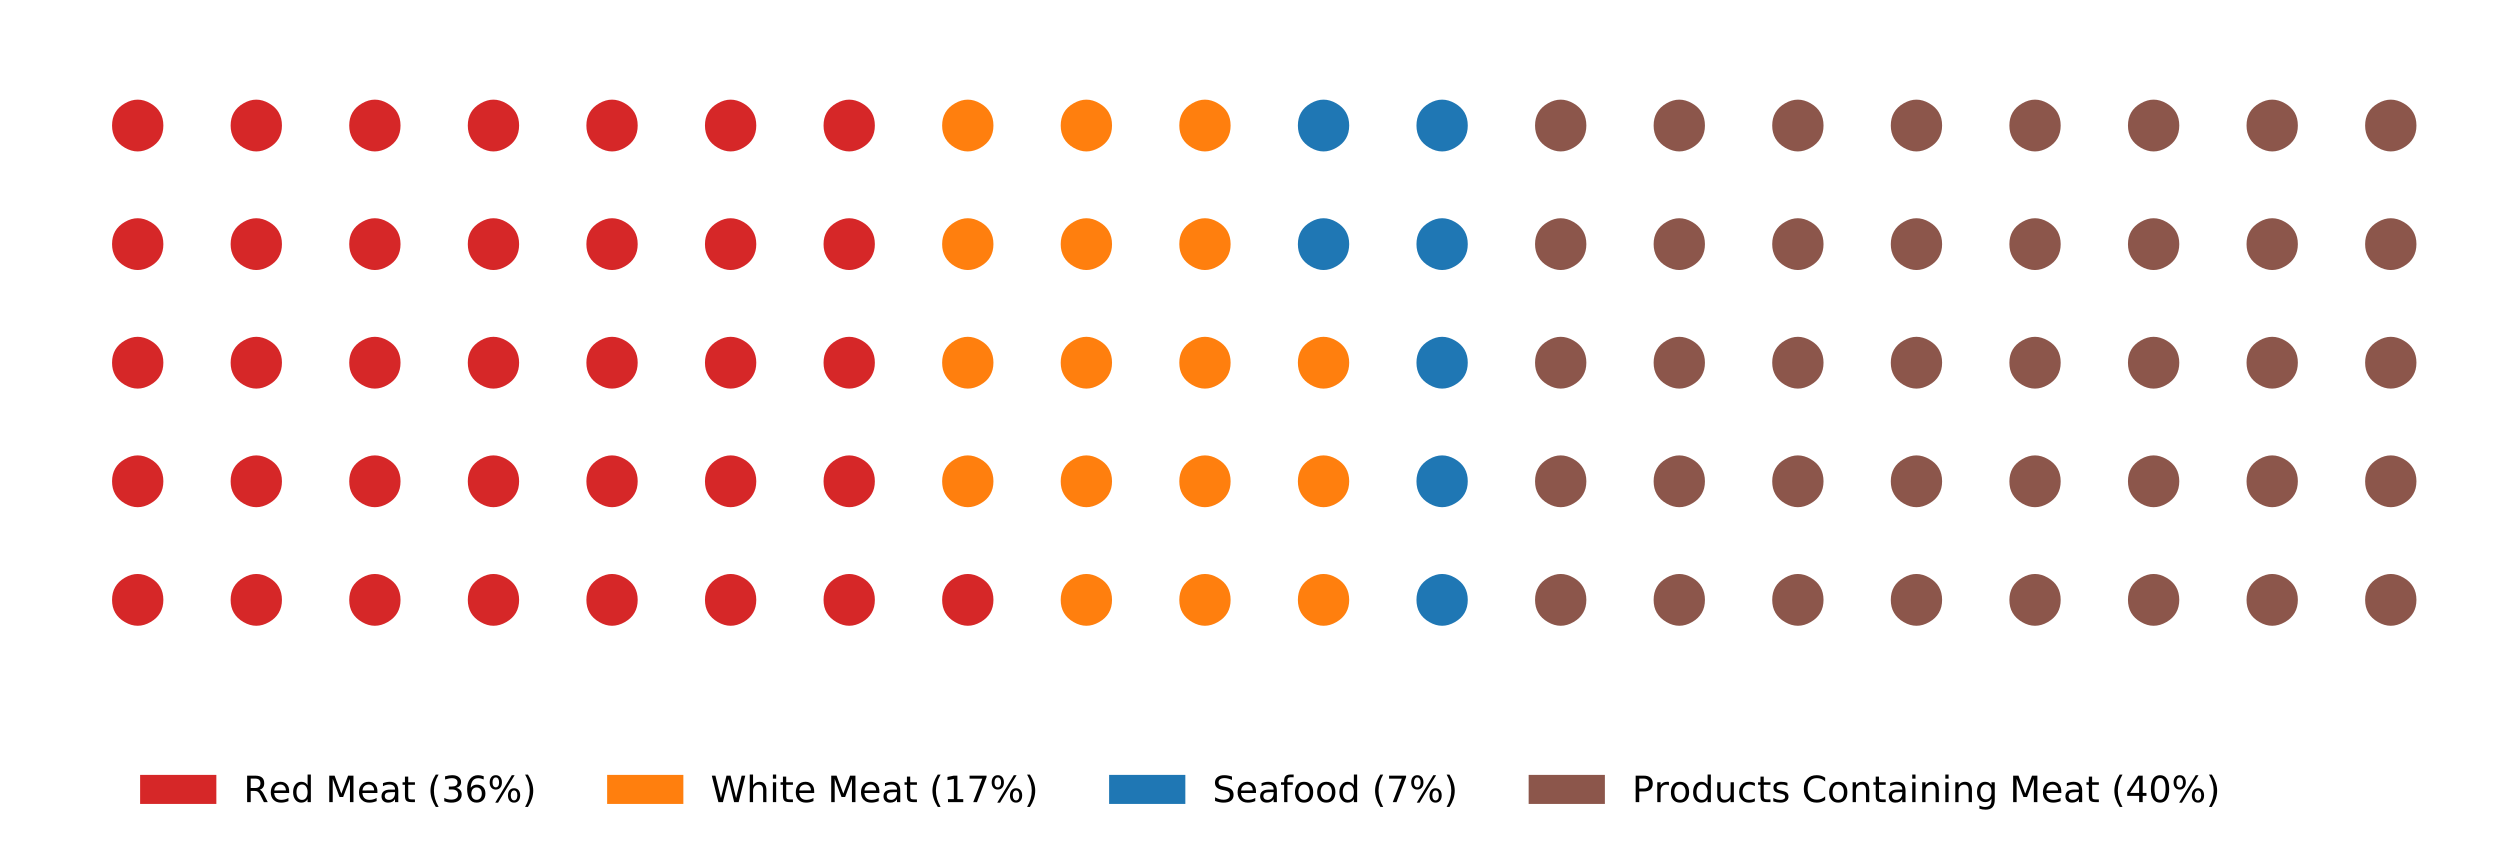
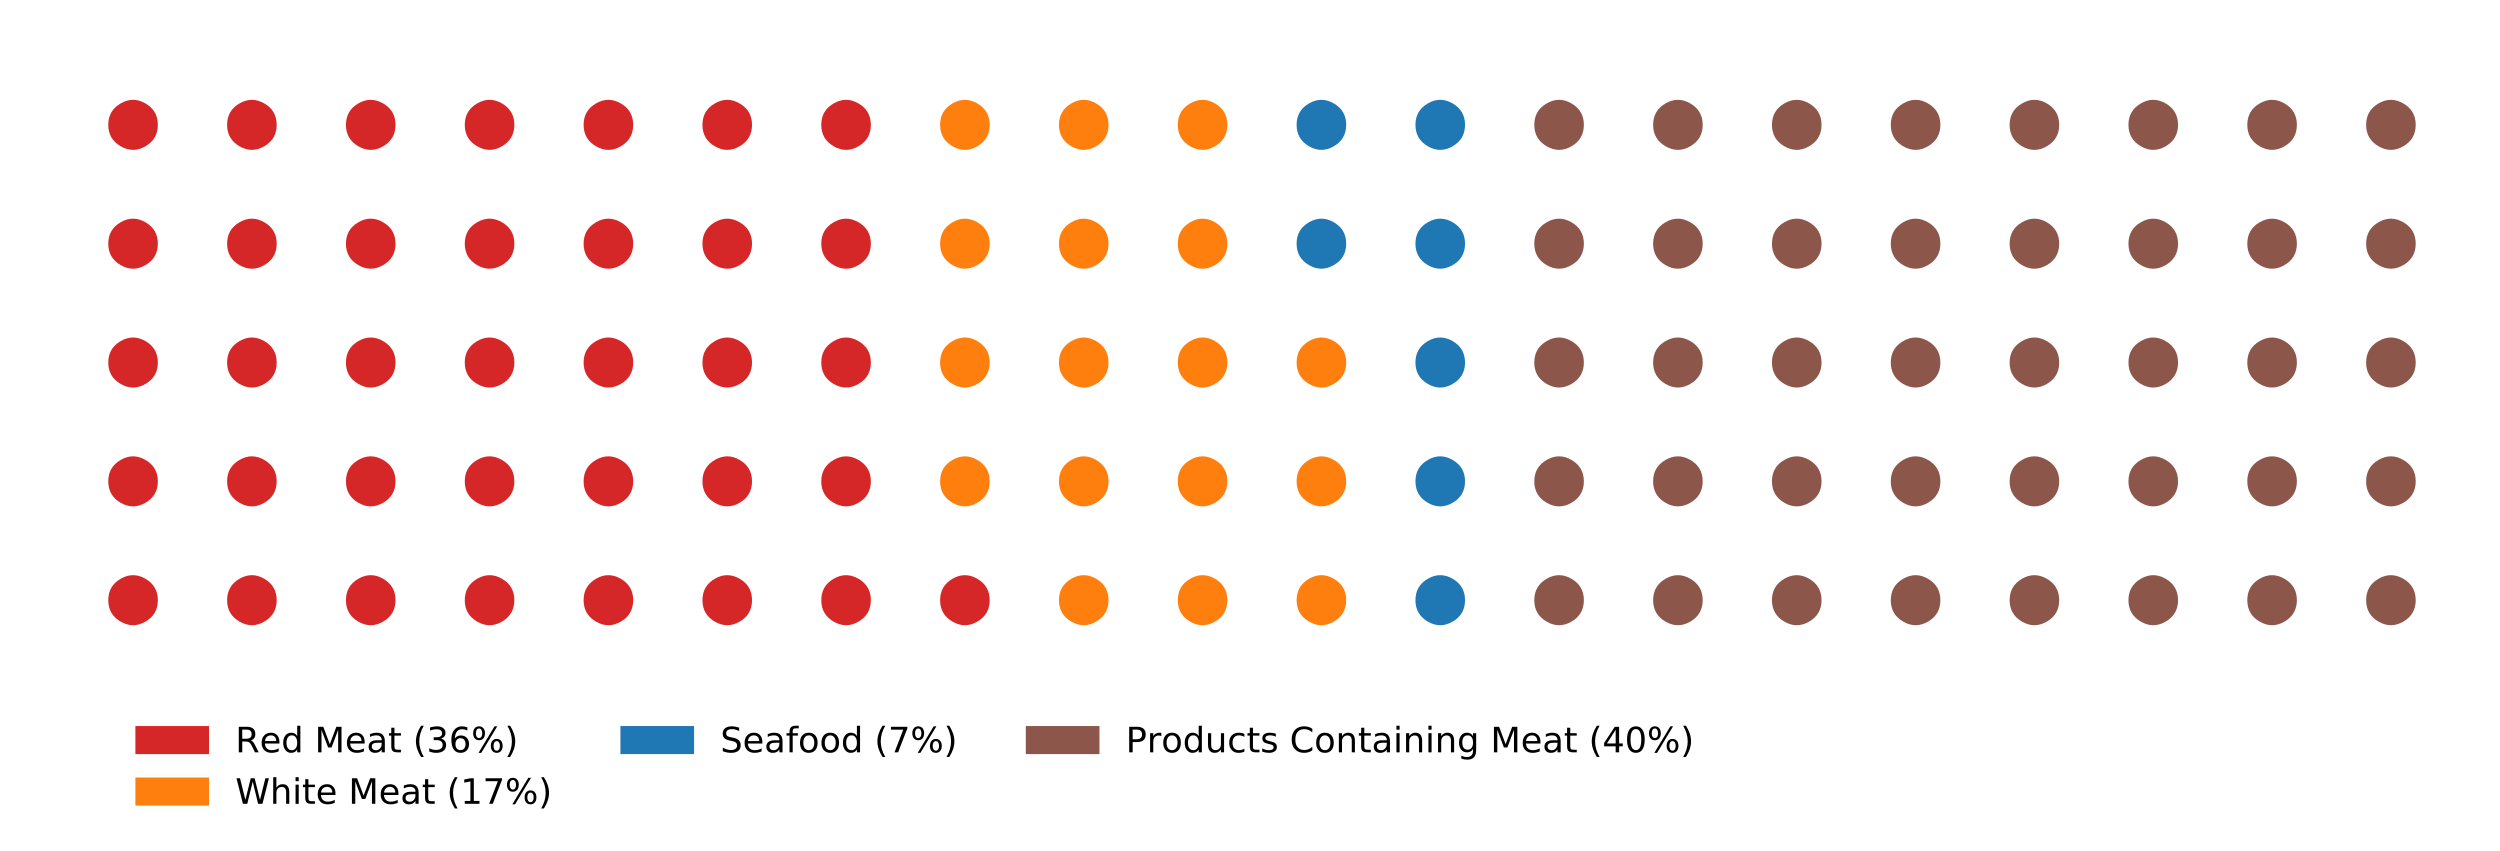
- <svg xmlns="http://www.w3.org/2000/svg" xmlns:xlink="http://www.w3.org/1999/xlink" height="234.259pt" version="1.1" viewBox="0 0 688.737 234.259" width="688.737pt">
+ <svg xmlns="http://www.w3.org/2000/svg" xmlns:xlink="http://www.w3.org/1999/xlink" height="242.469pt" version="1.1" viewBox="0 0 712.8 242.469" width="712.8pt">
  <defs>
    <style type="text/css">
*{stroke-linecap:butt;stroke-linejoin:round;}
  </style>
  </defs>
  <g id="figure_1">
    <g id="patch_1">
-       <path d="M 0 234.259  L 688.737 234.259  L 688.737 0  L 0 0  z " style="fill:none;" />
+       <path d="M 0 242.469  L 712.8 242.469  L 712.8 -0  L 0 -0  z " style="fill:none;" />
    </g>
    <g id="axes_1">
      <g id="text_1">
        <defs>
          <path d="M 30.719 -17.672  Q 5.469 -3.125 5.469 25.969  Q 5.469 55.078 30.719 69.625  Q 43.359 76.953 55.953 76.953  Q 68.562 76.953 81.203 69.625  Q 106.453 55.078 106.453 25.969  Q 106.453 -3.125 81.203 -17.672  Q 68.562 -25 55.953 -25  Q 43.359 -25 30.719 -17.672  z " id="DejaVuSans-2b24" />
        </defs>
-         <g style="fill:#d62728;" transform="translate(30.10312 168.8992)scale(0.14 -0.14)">
+         <g style="fill:#d62728;" transform="translate(30.10312 174.7632)scale(0.14 -0.14)">
          <use xlink:href="#DejaVuSans-2b24" />
        </g>
      </g>
      <g id="text_2">
-         <g style="fill:#d62728;" transform="translate(30.10312 136.2302)scale(0.14 -0.14)">
+         <g style="fill:#d62728;" transform="translate(30.10312 140.881)scale(0.14 -0.14)">
          <use xlink:href="#DejaVuSans-2b24" />
        </g>
      </g>
      <g id="text_3">
-         <g style="fill:#d62728;" transform="translate(30.10312 103.5613)scale(0.14 -0.14)">
+         <g style="fill:#d62728;" transform="translate(30.10312 106.9988)scale(0.14 -0.14)">
          <use xlink:href="#DejaVuSans-2b24" />
        </g>
      </g>
      <g id="text_4">
-         <g style="fill:#d62728;" transform="translate(30.10312 70.89231)scale(0.14 -0.14)">
+         <g style="fill:#d62728;" transform="translate(30.10312 73.11658)scale(0.14 -0.14)">
          <use xlink:href="#DejaVuSans-2b24" />
        </g>
      </g>
      <g id="text_5">
-         <g style="fill:#d62728;" transform="translate(30.10312 38.22335)scale(0.14 -0.14)">
+         <g style="fill:#d62728;" transform="translate(30.10312 39.23438)scale(0.14 -0.14)">
          <use xlink:href="#DejaVuSans-2b24" />
        </g>
      </g>
      <g id="text_6">
-         <g style="fill:#d62728;" transform="translate(62.77208 168.8992)scale(0.14 -0.14)">
+         <g style="fill:#d62728;" transform="translate(63.98532 174.7632)scale(0.14 -0.14)">
          <use xlink:href="#DejaVuSans-2b24" />
        </g>
      </g>
      <g id="text_7">
-         <g style="fill:#d62728;" transform="translate(62.77208 136.2302)scale(0.14 -0.14)">
+         <g style="fill:#d62728;" transform="translate(63.98532 140.881)scale(0.14 -0.14)">
          <use xlink:href="#DejaVuSans-2b24" />
        </g>
      </g>
      <g id="text_8">
-         <g style="fill:#d62728;" transform="translate(62.77208 103.5613)scale(0.14 -0.14)">
+         <g style="fill:#d62728;" transform="translate(63.98532 106.9988)scale(0.14 -0.14)">
          <use xlink:href="#DejaVuSans-2b24" />
        </g>
      </g>
      <g id="text_9">
-         <g style="fill:#d62728;" transform="translate(62.77208 70.89231)scale(0.14 -0.14)">
+         <g style="fill:#d62728;" transform="translate(63.98532 73.11658)scale(0.14 -0.14)">
          <use xlink:href="#DejaVuSans-2b24" />
        </g>
      </g>
      <g id="text_10">
-         <g style="fill:#d62728;" transform="translate(62.77208 38.22335)scale(0.14 -0.14)">
+         <g style="fill:#d62728;" transform="translate(63.98532 39.23438)scale(0.14 -0.14)">
          <use xlink:href="#DejaVuSans-2b24" />
        </g>
      </g>
      <g id="text_11">
-         <g style="fill:#d62728;" transform="translate(95.44105 168.8992)scale(0.14 -0.14)">
+         <g style="fill:#d62728;" transform="translate(97.86752 174.7632)scale(0.14 -0.14)">
          <use xlink:href="#DejaVuSans-2b24" />
        </g>
      </g>
      <g id="text_12">
-         <g style="fill:#d62728;" transform="translate(95.44105 136.2302)scale(0.14 -0.14)">
+         <g style="fill:#d62728;" transform="translate(97.86752 140.881)scale(0.14 -0.14)">
          <use xlink:href="#DejaVuSans-2b24" />
        </g>
      </g>
      <g id="text_13">
-         <g style="fill:#d62728;" transform="translate(95.44105 103.5613)scale(0.14 -0.14)">
+         <g style="fill:#d62728;" transform="translate(97.86752 106.9988)scale(0.14 -0.14)">
          <use xlink:href="#DejaVuSans-2b24" />
        </g>
      </g>
      <g id="text_14">
-         <g style="fill:#d62728;" transform="translate(95.44105 70.89231)scale(0.14 -0.14)">
+         <g style="fill:#d62728;" transform="translate(97.86752 73.11658)scale(0.14 -0.14)">
          <use xlink:href="#DejaVuSans-2b24" />
        </g>
      </g>
      <g id="text_15">
-         <g style="fill:#d62728;" transform="translate(95.44105 38.22335)scale(0.14 -0.14)">
+         <g style="fill:#d62728;" transform="translate(97.86752 39.23438)scale(0.14 -0.14)">
          <use xlink:href="#DejaVuSans-2b24" />
        </g>
      </g>
      <g id="text_16">
-         <g style="fill:#d62728;" transform="translate(128.11 168.8992)scale(0.14 -0.14)">
+         <g style="fill:#d62728;" transform="translate(131.7497 174.7632)scale(0.14 -0.14)">
          <use xlink:href="#DejaVuSans-2b24" />
        </g>
      </g>
      <g id="text_17">
-         <g style="fill:#d62728;" transform="translate(128.11 136.2302)scale(0.14 -0.14)">
+         <g style="fill:#d62728;" transform="translate(131.7497 140.881)scale(0.14 -0.14)">
          <use xlink:href="#DejaVuSans-2b24" />
        </g>
      </g>
      <g id="text_18">
-         <g style="fill:#d62728;" transform="translate(128.11 103.5613)scale(0.14 -0.14)">
+         <g style="fill:#d62728;" transform="translate(131.7497 106.9988)scale(0.14 -0.14)">
          <use xlink:href="#DejaVuSans-2b24" />
        </g>
      </g>
      <g id="text_19">
-         <g style="fill:#d62728;" transform="translate(128.11 70.89231)scale(0.14 -0.14)">
+         <g style="fill:#d62728;" transform="translate(131.7497 73.11658)scale(0.14 -0.14)">
          <use xlink:href="#DejaVuSans-2b24" />
        </g>
      </g>
      <g id="text_20">
-         <g style="fill:#d62728;" transform="translate(128.11 38.22335)scale(0.14 -0.14)">
+         <g style="fill:#d62728;" transform="translate(131.7497 39.23438)scale(0.14 -0.14)">
          <use xlink:href="#DejaVuSans-2b24" />
        </g>
      </g>
      <g id="text_21">
-         <g style="fill:#d62728;" transform="translate(160.779 168.8992)scale(0.14 -0.14)">
+         <g style="fill:#d62728;" transform="translate(165.6319 174.7632)scale(0.14 -0.14)">
          <use xlink:href="#DejaVuSans-2b24" />
        </g>
      </g>
      <g id="text_22">
-         <g style="fill:#d62728;" transform="translate(160.779 136.2302)scale(0.14 -0.14)">
+         <g style="fill:#d62728;" transform="translate(165.6319 140.881)scale(0.14 -0.14)">
          <use xlink:href="#DejaVuSans-2b24" />
        </g>
      </g>
      <g id="text_23">
-         <g style="fill:#d62728;" transform="translate(160.779 103.5613)scale(0.14 -0.14)">
+         <g style="fill:#d62728;" transform="translate(165.6319 106.9988)scale(0.14 -0.14)">
          <use xlink:href="#DejaVuSans-2b24" />
        </g>
      </g>
      <g id="text_24">
-         <g style="fill:#d62728;" transform="translate(160.779 70.89231)scale(0.14 -0.14)">
+         <g style="fill:#d62728;" transform="translate(165.6319 73.11658)scale(0.14 -0.14)">
          <use xlink:href="#DejaVuSans-2b24" />
        </g>
      </g>
      <g id="text_25">
-         <g style="fill:#d62728;" transform="translate(160.779 38.22335)scale(0.14 -0.14)">
+         <g style="fill:#d62728;" transform="translate(165.6319 39.23438)scale(0.14 -0.14)">
          <use xlink:href="#DejaVuSans-2b24" />
        </g>
      </g>
      <g id="text_26">
-         <g style="fill:#d62728;" transform="translate(193.4479 168.8992)scale(0.14 -0.14)">
+         <g style="fill:#d62728;" transform="translate(199.5141 174.7632)scale(0.14 -0.14)">
          <use xlink:href="#DejaVuSans-2b24" />
        </g>
      </g>
      <g id="text_27">
-         <g style="fill:#d62728;" transform="translate(193.4479 136.2302)scale(0.14 -0.14)">
+         <g style="fill:#d62728;" transform="translate(199.5141 140.881)scale(0.14 -0.14)">
          <use xlink:href="#DejaVuSans-2b24" />
        </g>
      </g>
      <g id="text_28">
-         <g style="fill:#d62728;" transform="translate(193.4479 103.5613)scale(0.14 -0.14)">
+         <g style="fill:#d62728;" transform="translate(199.5141 106.9988)scale(0.14 -0.14)">
          <use xlink:href="#DejaVuSans-2b24" />
        </g>
      </g>
      <g id="text_29">
-         <g style="fill:#d62728;" transform="translate(193.4479 70.89231)scale(0.14 -0.14)">
+         <g style="fill:#d62728;" transform="translate(199.5141 73.11658)scale(0.14 -0.14)">
          <use xlink:href="#DejaVuSans-2b24" />
        </g>
      </g>
      <g id="text_30">
-         <g style="fill:#d62728;" transform="translate(193.4479 38.22335)scale(0.14 -0.14)">
+         <g style="fill:#d62728;" transform="translate(199.5141 39.23438)scale(0.14 -0.14)">
          <use xlink:href="#DejaVuSans-2b24" />
        </g>
      </g>
      <g id="text_31">
-         <g style="fill:#d62728;" transform="translate(226.1169 168.8992)scale(0.14 -0.14)">
+         <g style="fill:#d62728;" transform="translate(233.3963 174.7632)scale(0.14 -0.14)">
          <use xlink:href="#DejaVuSans-2b24" />
        </g>
      </g>
      <g id="text_32">
-         <g style="fill:#d62728;" transform="translate(226.1169 136.2302)scale(0.14 -0.14)">
+         <g style="fill:#d62728;" transform="translate(233.3963 140.881)scale(0.14 -0.14)">
          <use xlink:href="#DejaVuSans-2b24" />
        </g>
      </g>
      <g id="text_33">
-         <g style="fill:#d62728;" transform="translate(226.1169 103.5613)scale(0.14 -0.14)">
+         <g style="fill:#d62728;" transform="translate(233.3963 106.9988)scale(0.14 -0.14)">
          <use xlink:href="#DejaVuSans-2b24" />
        </g>
      </g>
      <g id="text_34">
-         <g style="fill:#d62728;" transform="translate(226.1169 70.89231)scale(0.14 -0.14)">
+         <g style="fill:#d62728;" transform="translate(233.3963 73.11658)scale(0.14 -0.14)">
          <use xlink:href="#DejaVuSans-2b24" />
        </g>
      </g>
      <g id="text_35">
-         <g style="fill:#d62728;" transform="translate(226.1169 38.22335)scale(0.14 -0.14)">
+         <g style="fill:#d62728;" transform="translate(233.3963 39.23438)scale(0.14 -0.14)">
          <use xlink:href="#DejaVuSans-2b24" />
        </g>
      </g>
      <g id="text_36">
-         <g style="fill:#d62728;" transform="translate(258.7858 168.8992)scale(0.14 -0.14)">
+         <g style="fill:#d62728;" transform="translate(267.2785 174.7632)scale(0.14 -0.14)">
          <use xlink:href="#DejaVuSans-2b24" />
        </g>
      </g>
      <g id="text_37">
-         <g style="fill:#ff7f0e;" transform="translate(258.7858 136.2302)scale(0.14 -0.14)">
+         <g style="fill:#ff7f0e;" transform="translate(267.2785 140.881)scale(0.14 -0.14)">
          <use xlink:href="#DejaVuSans-2b24" />
        </g>
      </g>
      <g id="text_38">
-         <g style="fill:#ff7f0e;" transform="translate(258.7858 103.5613)scale(0.14 -0.14)">
+         <g style="fill:#ff7f0e;" transform="translate(267.2785 106.9988)scale(0.14 -0.14)">
          <use xlink:href="#DejaVuSans-2b24" />
        </g>
      </g>
      <g id="text_39">
-         <g style="fill:#ff7f0e;" transform="translate(258.7858 70.89231)scale(0.14 -0.14)">
+         <g style="fill:#ff7f0e;" transform="translate(267.2785 73.11658)scale(0.14 -0.14)">
          <use xlink:href="#DejaVuSans-2b24" />
        </g>
      </g>
      <g id="text_40">
-         <g style="fill:#ff7f0e;" transform="translate(258.7858 38.22335)scale(0.14 -0.14)">
+         <g style="fill:#ff7f0e;" transform="translate(267.2785 39.23438)scale(0.14 -0.14)">
          <use xlink:href="#DejaVuSans-2b24" />
        </g>
      </g>
      <g id="text_41">
-         <g style="fill:#ff7f0e;" transform="translate(291.4548 168.8992)scale(0.14 -0.14)">
+         <g style="fill:#ff7f0e;" transform="translate(301.1607 174.7632)scale(0.14 -0.14)">
          <use xlink:href="#DejaVuSans-2b24" />
        </g>
      </g>
      <g id="text_42">
-         <g style="fill:#ff7f0e;" transform="translate(291.4548 136.2302)scale(0.14 -0.14)">
+         <g style="fill:#ff7f0e;" transform="translate(301.1607 140.881)scale(0.14 -0.14)">
          <use xlink:href="#DejaVuSans-2b24" />
        </g>
      </g>
      <g id="text_43">
-         <g style="fill:#ff7f0e;" transform="translate(291.4548 103.5613)scale(0.14 -0.14)">
+         <g style="fill:#ff7f0e;" transform="translate(301.1607 106.9988)scale(0.14 -0.14)">
          <use xlink:href="#DejaVuSans-2b24" />
        </g>
      </g>
      <g id="text_44">
-         <g style="fill:#ff7f0e;" transform="translate(291.4548 70.89231)scale(0.14 -0.14)">
+         <g style="fill:#ff7f0e;" transform="translate(301.1607 73.11658)scale(0.14 -0.14)">
          <use xlink:href="#DejaVuSans-2b24" />
        </g>
      </g>
      <g id="text_45">
-         <g style="fill:#ff7f0e;" transform="translate(291.4548 38.22335)scale(0.14 -0.14)">
+         <g style="fill:#ff7f0e;" transform="translate(301.1607 39.23438)scale(0.14 -0.14)">
          <use xlink:href="#DejaVuSans-2b24" />
        </g>
      </g>
      <g id="text_46">
-         <g style="fill:#ff7f0e;" transform="translate(324.1238 168.8992)scale(0.14 -0.14)">
+         <g style="fill:#ff7f0e;" transform="translate(335.0429 174.7632)scale(0.14 -0.14)">
          <use xlink:href="#DejaVuSans-2b24" />
        </g>
      </g>
      <g id="text_47">
-         <g style="fill:#ff7f0e;" transform="translate(324.1238 136.2302)scale(0.14 -0.14)">
+         <g style="fill:#ff7f0e;" transform="translate(335.0429 140.881)scale(0.14 -0.14)">
          <use xlink:href="#DejaVuSans-2b24" />
        </g>
      </g>
      <g id="text_48">
-         <g style="fill:#ff7f0e;" transform="translate(324.1238 103.5613)scale(0.14 -0.14)">
+         <g style="fill:#ff7f0e;" transform="translate(335.0429 106.9988)scale(0.14 -0.14)">
          <use xlink:href="#DejaVuSans-2b24" />
        </g>
      </g>
      <g id="text_49">
-         <g style="fill:#ff7f0e;" transform="translate(324.1238 70.89231)scale(0.14 -0.14)">
+         <g style="fill:#ff7f0e;" transform="translate(335.0429 73.11658)scale(0.14 -0.14)">
          <use xlink:href="#DejaVuSans-2b24" />
        </g>
      </g>
      <g id="text_50">
-         <g style="fill:#ff7f0e;" transform="translate(324.1238 38.22335)scale(0.14 -0.14)">
+         <g style="fill:#ff7f0e;" transform="translate(335.0429 39.23438)scale(0.14 -0.14)">
          <use xlink:href="#DejaVuSans-2b24" />
        </g>
      </g>
      <g id="text_51">
-         <g style="fill:#ff7f0e;" transform="translate(356.7927 168.8992)scale(0.14 -0.14)">
+         <g style="fill:#ff7f0e;" transform="translate(368.9251 174.7632)scale(0.14 -0.14)">
          <use xlink:href="#DejaVuSans-2b24" />
        </g>
      </g>
      <g id="text_52">
-         <g style="fill:#ff7f0e;" transform="translate(356.7927 136.2302)scale(0.14 -0.14)">
+         <g style="fill:#ff7f0e;" transform="translate(368.9251 140.881)scale(0.14 -0.14)">
          <use xlink:href="#DejaVuSans-2b24" />
        </g>
      </g>
      <g id="text_53">
-         <g style="fill:#ff7f0e;" transform="translate(356.7927 103.5613)scale(0.14 -0.14)">
+         <g style="fill:#ff7f0e;" transform="translate(368.9251 106.9988)scale(0.14 -0.14)">
          <use xlink:href="#DejaVuSans-2b24" />
        </g>
      </g>
      <g id="text_54">
-         <g style="fill:#1f77b4;" transform="translate(356.7927 70.89231)scale(0.14 -0.14)">
+         <g style="fill:#1f77b4;" transform="translate(368.9251 73.11658)scale(0.14 -0.14)">
          <use xlink:href="#DejaVuSans-2b24" />
        </g>
      </g>
      <g id="text_55">
-         <g style="fill:#1f77b4;" transform="translate(356.7927 38.22335)scale(0.14 -0.14)">
+         <g style="fill:#1f77b4;" transform="translate(368.9251 39.23438)scale(0.14 -0.14)">
          <use xlink:href="#DejaVuSans-2b24" />
        </g>
      </g>
      <g id="text_56">
-         <g style="fill:#1f77b4;" transform="translate(389.4617 168.8992)scale(0.14 -0.14)">
+         <g style="fill:#1f77b4;" transform="translate(402.8073 174.7632)scale(0.14 -0.14)">
          <use xlink:href="#DejaVuSans-2b24" />
        </g>
      </g>
      <g id="text_57">
-         <g style="fill:#1f77b4;" transform="translate(389.4617 136.2302)scale(0.14 -0.14)">
+         <g style="fill:#1f77b4;" transform="translate(402.8073 140.881)scale(0.14 -0.14)">
          <use xlink:href="#DejaVuSans-2b24" />
        </g>
      </g>
      <g id="text_58">
-         <g style="fill:#1f77b4;" transform="translate(389.4617 103.5613)scale(0.14 -0.14)">
+         <g style="fill:#1f77b4;" transform="translate(402.8073 106.9988)scale(0.14 -0.14)">
          <use xlink:href="#DejaVuSans-2b24" />
        </g>
      </g>
      <g id="text_59">
-         <g style="fill:#1f77b4;" transform="translate(389.4617 70.89231)scale(0.14 -0.14)">
+         <g style="fill:#1f77b4;" transform="translate(402.8073 73.11658)scale(0.14 -0.14)">
          <use xlink:href="#DejaVuSans-2b24" />
        </g>
      </g>
      <g id="text_60">
-         <g style="fill:#1f77b4;" transform="translate(389.4617 38.22335)scale(0.14 -0.14)">
+         <g style="fill:#1f77b4;" transform="translate(402.8073 39.23438)scale(0.14 -0.14)">
          <use xlink:href="#DejaVuSans-2b24" />
        </g>
      </g>
      <g id="text_61">
-         <g style="fill:#8c564b;" transform="translate(422.1306 168.8992)scale(0.14 -0.14)">
+         <g style="fill:#8c564b;" transform="translate(436.6895 174.7632)scale(0.14 -0.14)">
          <use xlink:href="#DejaVuSans-2b24" />
        </g>
      </g>
      <g id="text_62">
-         <g style="fill:#8c564b;" transform="translate(422.1306 136.2302)scale(0.14 -0.14)">
+         <g style="fill:#8c564b;" transform="translate(436.6895 140.881)scale(0.14 -0.14)">
          <use xlink:href="#DejaVuSans-2b24" />
        </g>
      </g>
      <g id="text_63">
-         <g style="fill:#8c564b;" transform="translate(422.1306 103.5613)scale(0.14 -0.14)">
+         <g style="fill:#8c564b;" transform="translate(436.6895 106.9988)scale(0.14 -0.14)">
          <use xlink:href="#DejaVuSans-2b24" />
        </g>
      </g>
      <g id="text_64">
-         <g style="fill:#8c564b;" transform="translate(422.1306 70.89231)scale(0.14 -0.14)">
+         <g style="fill:#8c564b;" transform="translate(436.6895 73.11658)scale(0.14 -0.14)">
          <use xlink:href="#DejaVuSans-2b24" />
        </g>
      </g>
      <g id="text_65">
-         <g style="fill:#8c564b;" transform="translate(422.1306 38.22335)scale(0.14 -0.14)">
+         <g style="fill:#8c564b;" transform="translate(436.6895 39.23438)scale(0.14 -0.14)">
          <use xlink:href="#DejaVuSans-2b24" />
        </g>
      </g>
      <g id="text_66">
-         <g style="fill:#8c564b;" transform="translate(454.7996 168.8992)scale(0.14 -0.14)">
+         <g style="fill:#8c564b;" transform="translate(470.5717 174.7632)scale(0.14 -0.14)">
          <use xlink:href="#DejaVuSans-2b24" />
        </g>
      </g>
      <g id="text_67">
-         <g style="fill:#8c564b;" transform="translate(454.7996 136.2302)scale(0.14 -0.14)">
+         <g style="fill:#8c564b;" transform="translate(470.5717 140.881)scale(0.14 -0.14)">
          <use xlink:href="#DejaVuSans-2b24" />
        </g>
      </g>
      <g id="text_68">
-         <g style="fill:#8c564b;" transform="translate(454.7996 103.5613)scale(0.14 -0.14)">
+         <g style="fill:#8c564b;" transform="translate(470.5717 106.9988)scale(0.14 -0.14)">
          <use xlink:href="#DejaVuSans-2b24" />
        </g>
      </g>
      <g id="text_69">
-         <g style="fill:#8c564b;" transform="translate(454.7996 70.89231)scale(0.14 -0.14)">
+         <g style="fill:#8c564b;" transform="translate(470.5717 73.11658)scale(0.14 -0.14)">
          <use xlink:href="#DejaVuSans-2b24" />
        </g>
      </g>
      <g id="text_70">
-         <g style="fill:#8c564b;" transform="translate(454.7996 38.22335)scale(0.14 -0.14)">
+         <g style="fill:#8c564b;" transform="translate(470.5717 39.23438)scale(0.14 -0.14)">
          <use xlink:href="#DejaVuSans-2b24" />
        </g>
      </g>
      <g id="text_71">
-         <g style="fill:#8c564b;" transform="translate(487.4686 168.8992)scale(0.14 -0.14)">
+         <g style="fill:#8c564b;" transform="translate(504.4539 174.7632)scale(0.14 -0.14)">
          <use xlink:href="#DejaVuSans-2b24" />
        </g>
      </g>
      <g id="text_72">
-         <g style="fill:#8c564b;" transform="translate(487.4686 136.2302)scale(0.14 -0.14)">
+         <g style="fill:#8c564b;" transform="translate(504.4539 140.881)scale(0.14 -0.14)">
          <use xlink:href="#DejaVuSans-2b24" />
        </g>
      </g>
      <g id="text_73">
-         <g style="fill:#8c564b;" transform="translate(487.4686 103.5613)scale(0.14 -0.14)">
+         <g style="fill:#8c564b;" transform="translate(504.4539 106.9988)scale(0.14 -0.14)">
          <use xlink:href="#DejaVuSans-2b24" />
        </g>
      </g>
      <g id="text_74">
-         <g style="fill:#8c564b;" transform="translate(487.4686 70.89231)scale(0.14 -0.14)">
+         <g style="fill:#8c564b;" transform="translate(504.4539 73.11658)scale(0.14 -0.14)">
          <use xlink:href="#DejaVuSans-2b24" />
        </g>
      </g>
      <g id="text_75">
-         <g style="fill:#8c564b;" transform="translate(487.4686 38.22335)scale(0.14 -0.14)">
+         <g style="fill:#8c564b;" transform="translate(504.4539 39.23438)scale(0.14 -0.14)">
          <use xlink:href="#DejaVuSans-2b24" />
        </g>
      </g>
      <g id="text_76">
-         <g style="fill:#8c564b;" transform="translate(520.1375 168.8992)scale(0.14 -0.14)">
+         <g style="fill:#8c564b;" transform="translate(538.3361 174.7632)scale(0.14 -0.14)">
          <use xlink:href="#DejaVuSans-2b24" />
        </g>
      </g>
      <g id="text_77">
-         <g style="fill:#8c564b;" transform="translate(520.1375 136.2302)scale(0.14 -0.14)">
+         <g style="fill:#8c564b;" transform="translate(538.3361 140.881)scale(0.14 -0.14)">
          <use xlink:href="#DejaVuSans-2b24" />
        </g>
      </g>
      <g id="text_78">
-         <g style="fill:#8c564b;" transform="translate(520.1375 103.5613)scale(0.14 -0.14)">
+         <g style="fill:#8c564b;" transform="translate(538.3361 106.9988)scale(0.14 -0.14)">
          <use xlink:href="#DejaVuSans-2b24" />
        </g>
      </g>
      <g id="text_79">
-         <g style="fill:#8c564b;" transform="translate(520.1375 70.89231)scale(0.14 -0.14)">
+         <g style="fill:#8c564b;" transform="translate(538.3361 73.11658)scale(0.14 -0.14)">
          <use xlink:href="#DejaVuSans-2b24" />
        </g>
      </g>
      <g id="text_80">
-         <g style="fill:#8c564b;" transform="translate(520.1375 38.22335)scale(0.14 -0.14)">
+         <g style="fill:#8c564b;" transform="translate(538.3361 39.23438)scale(0.14 -0.14)">
          <use xlink:href="#DejaVuSans-2b24" />
        </g>
      </g>
      <g id="text_81">
-         <g style="fill:#8c564b;" transform="translate(552.8065 168.8992)scale(0.14 -0.14)">
+         <g style="fill:#8c564b;" transform="translate(572.2183 174.7632)scale(0.14 -0.14)">
          <use xlink:href="#DejaVuSans-2b24" />
        </g>
      </g>
      <g id="text_82">
-         <g style="fill:#8c564b;" transform="translate(552.8065 136.2302)scale(0.14 -0.14)">
+         <g style="fill:#8c564b;" transform="translate(572.2183 140.881)scale(0.14 -0.14)">
          <use xlink:href="#DejaVuSans-2b24" />
        </g>
      </g>
      <g id="text_83">
-         <g style="fill:#8c564b;" transform="translate(552.8065 103.5613)scale(0.14 -0.14)">
+         <g style="fill:#8c564b;" transform="translate(572.2183 106.9988)scale(0.14 -0.14)">
          <use xlink:href="#DejaVuSans-2b24" />
        </g>
      </g>
      <g id="text_84">
-         <g style="fill:#8c564b;" transform="translate(552.8065 70.89231)scale(0.14 -0.14)">
+         <g style="fill:#8c564b;" transform="translate(572.2183 73.11658)scale(0.14 -0.14)">
          <use xlink:href="#DejaVuSans-2b24" />
        </g>
      </g>
      <g id="text_85">
-         <g style="fill:#8c564b;" transform="translate(552.8065 38.22335)scale(0.14 -0.14)">
+         <g style="fill:#8c564b;" transform="translate(572.2183 39.23438)scale(0.14 -0.14)">
          <use xlink:href="#DejaVuSans-2b24" />
        </g>
      </g>
      <g id="text_86">
-         <g style="fill:#8c564b;" transform="translate(585.4754 168.8992)scale(0.14 -0.14)">
+         <g style="fill:#8c564b;" transform="translate(606.1004 174.7632)scale(0.14 -0.14)">
          <use xlink:href="#DejaVuSans-2b24" />
        </g>
      </g>
      <g id="text_87">
-         <g style="fill:#8c564b;" transform="translate(585.4754 136.2302)scale(0.14 -0.14)">
+         <g style="fill:#8c564b;" transform="translate(606.1004 140.881)scale(0.14 -0.14)">
          <use xlink:href="#DejaVuSans-2b24" />
        </g>
      </g>
      <g id="text_88">
-         <g style="fill:#8c564b;" transform="translate(585.4754 103.5613)scale(0.14 -0.14)">
+         <g style="fill:#8c564b;" transform="translate(606.1004 106.9988)scale(0.14 -0.14)">
          <use xlink:href="#DejaVuSans-2b24" />
        </g>
      </g>
      <g id="text_89">
-         <g style="fill:#8c564b;" transform="translate(585.4754 70.89231)scale(0.14 -0.14)">
+         <g style="fill:#8c564b;" transform="translate(606.1004 73.11658)scale(0.14 -0.14)">
          <use xlink:href="#DejaVuSans-2b24" />
        </g>
      </g>
      <g id="text_90">
-         <g style="fill:#8c564b;" transform="translate(585.4754 38.22335)scale(0.14 -0.14)">
+         <g style="fill:#8c564b;" transform="translate(606.1004 39.23438)scale(0.14 -0.14)">
          <use xlink:href="#DejaVuSans-2b24" />
        </g>
      </g>
      <g id="text_91">
-         <g style="fill:#8c564b;" transform="translate(618.1444 168.8992)scale(0.14 -0.14)">
+         <g style="fill:#8c564b;" transform="translate(639.9826 174.7632)scale(0.14 -0.14)">
          <use xlink:href="#DejaVuSans-2b24" />
        </g>
      </g>
      <g id="text_92">
-         <g style="fill:#8c564b;" transform="translate(618.1444 136.2302)scale(0.14 -0.14)">
+         <g style="fill:#8c564b;" transform="translate(639.9826 140.881)scale(0.14 -0.14)">
          <use xlink:href="#DejaVuSans-2b24" />
        </g>
      </g>
      <g id="text_93">
-         <g style="fill:#8c564b;" transform="translate(618.1444 103.5613)scale(0.14 -0.14)">
+         <g style="fill:#8c564b;" transform="translate(639.9826 106.9988)scale(0.14 -0.14)">
          <use xlink:href="#DejaVuSans-2b24" />
        </g>
      </g>
      <g id="text_94">
-         <g style="fill:#8c564b;" transform="translate(618.1444 70.89231)scale(0.14 -0.14)">
+         <g style="fill:#8c564b;" transform="translate(639.9826 73.11658)scale(0.14 -0.14)">
          <use xlink:href="#DejaVuSans-2b24" />
        </g>
      </g>
      <g id="text_95">
-         <g style="fill:#8c564b;" transform="translate(618.1444 38.22335)scale(0.14 -0.14)">
+         <g style="fill:#8c564b;" transform="translate(639.9826 39.23438)scale(0.14 -0.14)">
          <use xlink:href="#DejaVuSans-2b24" />
        </g>
      </g>
      <g id="text_96">
-         <g style="fill:#8c564b;" transform="translate(650.8134 168.8992)scale(0.14 -0.14)">
+         <g style="fill:#8c564b;" transform="translate(673.8648 174.7632)scale(0.14 -0.14)">
          <use xlink:href="#DejaVuSans-2b24" />
        </g>
      </g>
      <g id="text_97">
-         <g style="fill:#8c564b;" transform="translate(650.8134 136.2302)scale(0.14 -0.14)">
+         <g style="fill:#8c564b;" transform="translate(673.8648 140.881)scale(0.14 -0.14)">
          <use xlink:href="#DejaVuSans-2b24" />
        </g>
      </g>
      <g id="text_98">
-         <g style="fill:#8c564b;" transform="translate(650.8134 103.5613)scale(0.14 -0.14)">
+         <g style="fill:#8c564b;" transform="translate(673.8648 106.9988)scale(0.14 -0.14)">
          <use xlink:href="#DejaVuSans-2b24" />
        </g>
      </g>
      <g id="text_99">
-         <g style="fill:#8c564b;" transform="translate(650.8134 70.89231)scale(0.14 -0.14)">
+         <g style="fill:#8c564b;" transform="translate(673.8648 73.11658)scale(0.14 -0.14)">
          <use xlink:href="#DejaVuSans-2b24" />
        </g>
      </g>
      <g id="text_100">
-         <g style="fill:#8c564b;" transform="translate(650.8134 38.22335)scale(0.14 -0.14)">
+         <g style="fill:#8c564b;" transform="translate(673.8648 39.23438)scale(0.14 -0.14)">
          <use xlink:href="#DejaVuSans-2b24" />
        </g>
      </g>
      <g id="legend_1">
        <g id="patch_2">
-           <path d="M 37.103 227.059  L 613.666 227.059  Q 615.666 227.059 615.666 225.059  L 615.666 211.381  Q 615.666 209.381 613.666 209.381  L 37.103 209.381  Q 35.103 209.381 35.103 211.381  L 35.103 225.059  Q 35.103 227.059 37.103 227.059  z " style="fill:none;opacity:0;" />
+           <path d="M 37.103 235.269  L 485.006 235.269  Q 487.006 235.269 487.006 233.269  L 487.006 204.912  Q 487.006 202.912 485.006 202.912  L 37.103 202.912  Q 35.103 202.912 35.103 204.912  L 35.103 233.269  Q 35.103 235.269 37.103 235.269  z " style="fill:none;opacity:0;" />
        </g>
        <g id="patch_3">
-           <path d="M 39.103 220.979  L 59.103 220.979  L 59.103 213.979  L 39.103 213.979  z " style="fill:#d62728;stroke:#d62728;stroke-linejoin:miter;" />
+           <path d="M 39.103 214.511  L 59.103 214.511  L 59.103 207.511  L 39.103 207.511  z " style="fill:#d62728;stroke:#d62728;stroke-linejoin:miter;" />
        </g>
        <g id="text_101">
          <defs>
            <path d="M 44.391 34.188  Q 47.562 33.109 50.562 29.594  Q 53.562 26.078 56.594 19.922  L 66.609 0  L 56 0  L 46.688 18.703  Q 43.062 26.031 39.672 28.422  Q 36.281 30.812 30.422 30.812  L 19.672 30.812  L 19.672 0  L 9.812 0  L 9.812 72.906  L 32.078 72.906  Q 44.578 72.906 50.734 67.672  Q 56.891 62.453 56.891 51.906  Q 56.891 45.016 53.688 40.469  Q 50.484 35.938 44.391 34.188  z M 19.672 64.797  L 19.672 38.922  L 32.078 38.922  Q 39.203 38.922 42.844 42.219  Q 46.484 45.516 46.484 51.906  Q 46.484 58.297 42.844 61.547  Q 39.203 64.797 32.078 64.797  z " id="DejaVuSans-52" />
            <path d="M 56.203 29.594  L 56.203 25.203  L 14.891 25.203  Q 15.484 15.922 20.484 11.062  Q 25.484 6.203 34.422 6.203  Q 39.594 6.203 44.453 7.469  Q 49.312 8.734 54.109 11.281  L 54.109 2.781  Q 49.266 0.734 44.188 -0.344  Q 39.109 -1.422 33.891 -1.422  Q 20.797 -1.422 13.156 6.188  Q 5.516 13.812 5.516 26.812  Q 5.516 40.234 12.766 48.109  Q 20.016 56 32.328 56  Q 43.359 56 49.781 48.891  Q 56.203 41.797 56.203 29.594  z M 47.219 32.234  Q 47.125 39.594 43.094 43.984  Q 39.062 48.391 32.422 48.391  Q 24.906 48.391 20.391 44.141  Q 15.875 39.891 15.188 32.172  z " id="DejaVuSans-65" />
            <path d="M 45.406 46.391  L 45.406 75.984  L 54.391 75.984  L 54.391 0  L 45.406 0  L 45.406 8.203  Q 42.578 3.328 38.25 0.953  Q 33.938 -1.422 27.875 -1.422  Q 17.969 -1.422 11.734 6.484  Q 5.516 14.406 5.516 27.297  Q 5.516 40.188 11.734 48.094  Q 17.969 56 27.875 56  Q 33.938 56 38.25 53.625  Q 42.578 51.266 45.406 46.391  z M 14.797 27.297  Q 14.797 17.391 18.875 11.75  Q 22.953 6.109 30.078 6.109  Q 37.203 6.109 41.297 11.75  Q 45.406 17.391 45.406 27.297  Q 45.406 37.203 41.297 42.844  Q 37.203 48.484 30.078 48.484  Q 22.953 48.484 18.875 42.844  Q 14.797 37.203 14.797 27.297  z " id="DejaVuSans-64" />
            <path id="DejaVuSans-20" />
            <path d="M 9.812 72.906  L 24.516 72.906  L 43.109 23.297  L 61.812 72.906  L 76.516 72.906  L 76.516 0  L 66.891 0  L 66.891 64.016  L 48.094 14.016  L 38.188 14.016  L 19.391 64.016  L 19.391 0  L 9.812 0  z " id="DejaVuSans-4d" />
            <path d="M 34.281 27.484  Q 23.391 27.484 19.188 25  Q 14.984 22.516 14.984 16.5  Q 14.984 11.719 18.141 8.906  Q 21.297 6.109 26.703 6.109  Q 34.188 6.109 38.703 11.406  Q 43.219 16.703 43.219 25.484  L 43.219 27.484  z M 52.203 31.203  L 52.203 0  L 43.219 0  L 43.219 8.297  Q 40.141 3.328 35.547 0.953  Q 30.953 -1.422 24.312 -1.422  Q 15.922 -1.422 10.953 3.297  Q 6 8.016 6 15.922  Q 6 25.141 12.172 29.828  Q 18.359 34.516 30.609 34.516  L 43.219 34.516  L 43.219 35.406  Q 43.219 41.609 39.141 45  Q 35.062 48.391 27.688 48.391  Q 23 48.391 18.547 47.266  Q 14.109 46.141 10.016 43.891  L 10.016 52.203  Q 14.938 54.109 19.578 55.047  Q 24.219 56 28.609 56  Q 40.484 56 46.344 49.844  Q 52.203 43.703 52.203 31.203  z " id="DejaVuSans-61" />
            <path d="M 18.312 70.219  L 18.312 54.688  L 36.812 54.688  L 36.812 47.703  L 18.312 47.703  L 18.312 18.016  Q 18.312 11.328 20.141 9.422  Q 21.969 7.516 27.594 7.516  L 36.812 7.516  L 36.812 0  L 27.594 0  Q 17.188 0 13.234 3.875  Q 9.281 7.766 9.281 18.016  L 9.281 47.703  L 2.688 47.703  L 2.688 54.688  L 9.281 54.688  L 9.281 70.219  z " id="DejaVuSans-74" />
            <path d="M 31 75.875  Q 24.469 64.656 21.281 53.656  Q 18.109 42.672 18.109 31.391  Q 18.109 20.125 21.312 9.062  Q 24.516 -2 31 -13.188  L 23.188 -13.188  Q 15.875 -1.703 12.234 9.375  Q 8.594 20.453 8.594 31.391  Q 8.594 42.281 12.203 53.312  Q 15.828 64.359 23.188 75.875  z " id="DejaVuSans-28" />
            <path d="M 40.578 39.312  Q 47.656 37.797 51.625 33  Q 55.609 28.219 55.609 21.188  Q 55.609 10.406 48.188 4.484  Q 40.766 -1.422 27.094 -1.422  Q 22.516 -1.422 17.656 -0.516  Q 12.797 0.391 7.625 2.203  L 7.625 11.719  Q 11.719 9.328 16.594 8.109  Q 21.484 6.891 26.812 6.891  Q 36.078 6.891 40.938 10.547  Q 45.797 14.203 45.797 21.188  Q 45.797 27.641 41.281 31.266  Q 36.766 34.906 28.719 34.906  L 20.219 34.906  L 20.219 43.016  L 29.109 43.016  Q 36.375 43.016 40.234 45.922  Q 44.094 48.828 44.094 54.297  Q 44.094 59.906 40.109 62.906  Q 36.141 65.922 28.719 65.922  Q 24.656 65.922 20.016 65.031  Q 15.375 64.156 9.812 62.312  L 9.812 71.094  Q 15.438 72.656 20.344 73.438  Q 25.25 74.219 29.594 74.219  Q 40.828 74.219 47.359 69.109  Q 53.906 64.016 53.906 55.328  Q 53.906 49.266 50.438 45.094  Q 46.969 40.922 40.578 39.312  z " id="DejaVuSans-33" />
            <path d="M 33.016 40.375  Q 26.375 40.375 22.484 35.828  Q 18.609 31.297 18.609 23.391  Q 18.609 15.531 22.484 10.953  Q 26.375 6.391 33.016 6.391  Q 39.656 6.391 43.531 10.953  Q 47.406 15.531 47.406 23.391  Q 47.406 31.297 43.531 35.828  Q 39.656 40.375 33.016 40.375  z M 52.594 71.297  L 52.594 62.312  Q 48.875 64.062 45.094 64.984  Q 41.312 65.922 37.594 65.922  Q 27.828 65.922 22.672 59.328  Q 17.531 52.734 16.797 39.406  Q 19.672 43.656 24.016 45.922  Q 28.375 48.188 33.594 48.188  Q 44.578 48.188 50.953 41.516  Q 57.328 34.859 57.328 23.391  Q 57.328 12.156 50.688 5.359  Q 44.047 -1.422 33.016 -1.422  Q 20.359 -1.422 13.672 8.266  Q 6.984 17.969 6.984 36.375  Q 6.984 53.656 15.188 63.938  Q 23.391 74.219 37.203 74.219  Q 40.922 74.219 44.703 73.484  Q 48.484 72.75 52.594 71.297  z " id="DejaVuSans-36" />
            <path d="M 72.703 32.078  Q 68.453 32.078 66.031 28.469  Q 63.625 24.859 63.625 18.406  Q 63.625 12.062 66.031 8.422  Q 68.453 4.781 72.703 4.781  Q 76.859 4.781 79.266 8.422  Q 81.688 12.062 81.688 18.406  Q 81.688 24.812 79.266 28.438  Q 76.859 32.078 72.703 32.078  z M 72.703 38.281  Q 80.422 38.281 84.953 32.906  Q 89.5 27.547 89.5 18.406  Q 89.5 9.281 84.938 3.922  Q 80.375 -1.422 72.703 -1.422  Q 64.891 -1.422 60.344 3.922  Q 55.812 9.281 55.812 18.406  Q 55.812 27.594 60.375 32.938  Q 64.938 38.281 72.703 38.281  z M 22.312 68.016  Q 18.109 68.016 15.688 64.375  Q 13.281 60.75 13.281 54.391  Q 13.281 47.953 15.672 44.328  Q 18.062 40.719 22.312 40.719  Q 26.562 40.719 28.969 44.328  Q 31.391 47.953 31.391 54.391  Q 31.391 60.688 28.953 64.344  Q 26.516 68.016 22.312 68.016  z M 66.406 74.219  L 74.219 74.219  L 28.609 -1.422  L 20.797 -1.422  z M 22.312 74.219  Q 30.031 74.219 34.609 68.875  Q 39.203 63.531 39.203 54.391  Q 39.203 45.172 34.641 39.844  Q 30.078 34.516 22.312 34.516  Q 14.547 34.516 10.031 39.859  Q 5.516 45.219 5.516 54.391  Q 5.516 63.484 10.047 68.844  Q 14.594 74.219 22.312 74.219  z " id="DejaVuSans-25" />
            <path d="M 8.016 75.875  L 15.828 75.875  Q 23.141 64.359 26.781 53.312  Q 30.422 42.281 30.422 31.391  Q 30.422 20.453 26.781 9.375  Q 23.141 -1.703 15.828 -13.188  L 8.016 -13.188  Q 14.5 -2 17.703 9.062  Q 20.906 20.125 20.906 31.391  Q 20.906 42.672 17.703 53.656  Q 14.5 64.656 8.016 75.875  z " id="DejaVuSans-29" />
          </defs>
-           <g transform="translate(67.10313 220.9795)scale(0.1 -0.1)">
+           <g transform="translate(67.10313 214.5109)scale(0.1 -0.1)">
            <use xlink:href="#DejaVuSans-52" />
            <use x="69.42" xlink:href="#DejaVuSans-65" />
            <use x="130.943" xlink:href="#DejaVuSans-64" />
            <use x="194.42" xlink:href="#DejaVuSans-20" />
            <use x="226.207" xlink:href="#DejaVuSans-4d" />
            <use x="312.486" xlink:href="#DejaVuSans-65" />
            <use x="374.01" xlink:href="#DejaVuSans-61" />
            <use x="435.289" xlink:href="#DejaVuSans-74" />
            <use x="474.498" xlink:href="#DejaVuSans-20" />
            <use x="506.285" xlink:href="#DejaVuSans-28" />
            <use x="545.299" xlink:href="#DejaVuSans-33" />
            <use x="608.922" xlink:href="#DejaVuSans-36" />
            <use x="672.545" xlink:href="#DejaVuSans-25" />
            <use x="767.564" xlink:href="#DejaVuSans-29" />
          </g>
        </g>
        <g id="patch_4">
-           <path d="M 167.762 220.979  L 187.762 220.979  L 187.762 213.979  L 167.762 213.979  z " style="fill:#ff7f0e;stroke:#ff7f0e;stroke-linejoin:miter;" />
+           <path d="M 39.103 229.189  L 59.103 229.189  L 59.103 222.189  L 39.103 222.189  z " style="fill:#ff7f0e;stroke:#ff7f0e;stroke-linejoin:miter;" />
        </g>
        <g id="text_102">
          <defs>
            <path d="M 3.328 72.906  L 13.281 72.906  L 28.609 11.281  L 43.891 72.906  L 54.984 72.906  L 70.312 11.281  L 85.594 72.906  L 95.609 72.906  L 77.297 0  L 64.891 0  L 49.516 63.281  L 33.984 0  L 21.578 0  z " id="DejaVuSans-57" />
            <path d="M 54.891 33.016  L 54.891 0  L 45.906 0  L 45.906 32.719  Q 45.906 40.484 42.875 44.328  Q 39.844 48.188 33.797 48.188  Q 26.516 48.188 22.312 43.547  Q 18.109 38.922 18.109 30.906  L 18.109 0  L 9.078 0  L 9.078 75.984  L 18.109 75.984  L 18.109 46.188  Q 21.344 51.125 25.703 53.562  Q 30.078 56 35.797 56  Q 45.219 56 50.047 50.172  Q 54.891 44.344 54.891 33.016  z " id="DejaVuSans-68" />
            <path d="M 9.422 54.688  L 18.406 54.688  L 18.406 0  L 9.422 0  z M 9.422 75.984  L 18.406 75.984  L 18.406 64.594  L 9.422 64.594  z " id="DejaVuSans-69" />
            <path d="M 12.406 8.297  L 28.516 8.297  L 28.516 63.922  L 10.984 60.406  L 10.984 69.391  L 28.422 72.906  L 38.281 72.906  L 38.281 8.297  L 54.391 8.297  L 54.391 0  L 12.406 0  z " id="DejaVuSans-31" />
            <path d="M 8.203 72.906  L 55.078 72.906  L 55.078 68.703  L 28.609 0  L 18.312 0  L 43.219 64.594  L 8.203 64.594  z " id="DejaVuSans-37" />
          </defs>
-           <g transform="translate(195.7625 220.9795)scale(0.1 -0.1)">
+           <g transform="translate(67.10313 229.1891)scale(0.1 -0.1)">
            <use xlink:href="#DejaVuSans-57" />
            <use x="98.877" xlink:href="#DejaVuSans-68" />
            <use x="162.256" xlink:href="#DejaVuSans-69" />
            <use x="190.039" xlink:href="#DejaVuSans-74" />
            <use x="229.248" xlink:href="#DejaVuSans-65" />
            <use x="290.771" xlink:href="#DejaVuSans-20" />
            <use x="322.559" xlink:href="#DejaVuSans-4d" />
            <use x="408.838" xlink:href="#DejaVuSans-65" />
            <use x="470.361" xlink:href="#DejaVuSans-61" />
            <use x="531.641" xlink:href="#DejaVuSans-74" />
            <use x="570.85" xlink:href="#DejaVuSans-20" />
            <use x="602.637" xlink:href="#DejaVuSans-28" />
            <use x="641.65" xlink:href="#DejaVuSans-31" />
            <use x="705.273" xlink:href="#DejaVuSans-37" />
            <use x="768.896" xlink:href="#DejaVuSans-25" />
            <use x="863.916" xlink:href="#DejaVuSans-29" />
          </g>
        </g>
        <g id="patch_5">
-           <path d="M 306.055 220.979  L 326.055 220.979  L 326.055 213.979  L 306.055 213.979  z " style="fill:#1f77b4;stroke:#1f77b4;stroke-linejoin:miter;" />
+           <path d="M 177.395 214.511  L 197.395 214.511  L 197.395 207.511  L 177.395 207.511  z " style="fill:#1f77b4;stroke:#1f77b4;stroke-linejoin:miter;" />
        </g>
        <g id="text_103">
          <defs>
            <path d="M 53.516 70.516  L 53.516 60.891  Q 47.906 63.578 42.922 64.891  Q 37.938 66.219 33.297 66.219  Q 25.25 66.219 20.875 63.094  Q 16.5 59.969 16.5 54.203  Q 16.5 49.359 19.406 46.891  Q 22.312 44.438 30.422 42.922  L 36.375 41.703  Q 47.406 39.594 52.656 34.297  Q 57.906 29 57.906 20.125  Q 57.906 9.516 50.797 4.047  Q 43.703 -1.422 29.984 -1.422  Q 24.812 -1.422 18.969 -0.25  Q 13.141 0.922 6.891 3.219  L 6.891 13.375  Q 12.891 10.016 18.656 8.297  Q 24.422 6.594 29.984 6.594  Q 38.422 6.594 43.016 9.906  Q 47.609 13.234 47.609 19.391  Q 47.609 24.75 44.312 27.781  Q 41.016 30.812 33.5 32.328  L 27.484 33.5  Q 16.453 35.688 11.516 40.375  Q 6.594 45.062 6.594 53.422  Q 6.594 63.094 13.406 68.656  Q 20.219 74.219 32.172 74.219  Q 37.312 74.219 42.625 73.281  Q 47.953 72.359 53.516 70.516  z " id="DejaVuSans-53" />
            <path d="M 37.109 75.984  L 37.109 68.5  L 28.516 68.5  Q 23.688 68.5 21.797 66.547  Q 19.922 64.594 19.922 59.516  L 19.922 54.688  L 34.719 54.688  L 34.719 47.703  L 19.922 47.703  L 19.922 0  L 10.891 0  L 10.891 47.703  L 2.297 47.703  L 2.297 54.688  L 10.891 54.688  L 10.891 58.5  Q 10.891 67.625 15.141 71.797  Q 19.391 75.984 28.609 75.984  z " id="DejaVuSans-66" />
            <path d="M 30.609 48.391  Q 23.391 48.391 19.188 42.75  Q 14.984 37.109 14.984 27.297  Q 14.984 17.484 19.156 11.844  Q 23.344 6.203 30.609 6.203  Q 37.797 6.203 41.984 11.859  Q 46.188 17.531 46.188 27.297  Q 46.188 37.016 41.984 42.703  Q 37.797 48.391 30.609 48.391  z M 30.609 56  Q 42.328 56 49.016 48.375  Q 55.719 40.766 55.719 27.297  Q 55.719 13.875 49.016 6.219  Q 42.328 -1.422 30.609 -1.422  Q 18.844 -1.422 12.172 6.219  Q 5.516 13.875 5.516 27.297  Q 5.516 40.766 12.172 48.375  Q 18.844 56 30.609 56  z " id="DejaVuSans-6f" />
          </defs>
-           <g transform="translate(334.0547 220.9795)scale(0.1 -0.1)">
+           <g transform="translate(205.3953 214.5109)scale(0.1 -0.1)">
            <use xlink:href="#DejaVuSans-53" />
            <use x="63.477" xlink:href="#DejaVuSans-65" />
            <use x="125" xlink:href="#DejaVuSans-61" />
            <use x="186.279" xlink:href="#DejaVuSans-66" />
            <use x="221.484" xlink:href="#DejaVuSans-6f" />
            <use x="282.666" xlink:href="#DejaVuSans-6f" />
            <use x="343.848" xlink:href="#DejaVuSans-64" />
            <use x="407.324" xlink:href="#DejaVuSans-20" />
            <use x="439.111" xlink:href="#DejaVuSans-28" />
            <use x="478.125" xlink:href="#DejaVuSans-37" />
            <use x="541.748" xlink:href="#DejaVuSans-25" />
            <use x="636.768" xlink:href="#DejaVuSans-29" />
          </g>
        </g>
        <g id="patch_6">
-           <path d="M 421.636 220.979  L 441.636 220.979  L 441.636 213.979  L 421.636 213.979  z " style="fill:#8c564b;stroke:#8c564b;stroke-linejoin:miter;" />
+           <path d="M 292.977 214.511  L 312.977 214.511  L 312.977 207.511  L 292.977 207.511  z " style="fill:#8c564b;stroke:#8c564b;stroke-linejoin:miter;" />
        </g>
        <g id="text_104">
          <defs>
            <path d="M 19.672 64.797  L 19.672 37.406  L 32.078 37.406  Q 38.969 37.406 42.719 40.969  Q 46.484 44.531 46.484 51.125  Q 46.484 57.672 42.719 61.234  Q 38.969 64.797 32.078 64.797  z M 9.812 72.906  L 32.078 72.906  Q 44.344 72.906 50.609 67.359  Q 56.891 61.812 56.891 51.125  Q 56.891 40.328 50.609 34.812  Q 44.344 29.297 32.078 29.297  L 19.672 29.297  L 19.672 0  L 9.812 0  z " id="DejaVuSans-50" />
            <path d="M 41.109 46.297  Q 39.594 47.172 37.812 47.578  Q 36.031 48 33.891 48  Q 26.266 48 22.188 43.047  Q 18.109 38.094 18.109 28.812  L 18.109 0  L 9.078 0  L 9.078 54.688  L 18.109 54.688  L 18.109 46.188  Q 20.953 51.172 25.484 53.578  Q 30.031 56 36.531 56  Q 37.453 56 38.578 55.875  Q 39.703 55.766 41.062 55.516  z " id="DejaVuSans-72" />
            <path d="M 8.5 21.578  L 8.5 54.688  L 17.484 54.688  L 17.484 21.922  Q 17.484 14.156 20.5 10.266  Q 23.531 6.391 29.594 6.391  Q 36.859 6.391 41.078 11.031  Q 45.312 15.672 45.312 23.688  L 45.312 54.688  L 54.297 54.688  L 54.297 0  L 45.312 0  L 45.312 8.406  Q 42.047 3.422 37.719 1  Q 33.406 -1.422 27.688 -1.422  Q 18.266 -1.422 13.375 4.438  Q 8.5 10.297 8.5 21.578  z M 31.109 56  z " id="DejaVuSans-75" />
            <path d="M 48.781 52.594  L 48.781 44.188  Q 44.969 46.297 41.141 47.344  Q 37.312 48.391 33.406 48.391  Q 24.656 48.391 19.812 42.844  Q 14.984 37.312 14.984 27.297  Q 14.984 17.281 19.812 11.734  Q 24.656 6.203 33.406 6.203  Q 37.312 6.203 41.141 7.25  Q 44.969 8.297 48.781 10.406  L 48.781 2.094  Q 45.016 0.344 40.984 -0.531  Q 36.969 -1.422 32.422 -1.422  Q 20.062 -1.422 12.781 6.344  Q 5.516 14.109 5.516 27.297  Q 5.516 40.672 12.859 48.328  Q 20.219 56 33.016 56  Q 37.156 56 41.109 55.141  Q 45.062 54.297 48.781 52.594  z " id="DejaVuSans-63" />
            <path d="M 44.281 53.078  L 44.281 44.578  Q 40.484 46.531 36.375 47.5  Q 32.281 48.484 27.875 48.484  Q 21.188 48.484 17.844 46.438  Q 14.5 44.391 14.5 40.281  Q 14.5 37.156 16.891 35.375  Q 19.281 33.594 26.516 31.984  L 29.594 31.297  Q 39.156 29.25 43.188 25.516  Q 47.219 21.781 47.219 15.094  Q 47.219 7.469 41.188 3.016  Q 35.156 -1.422 24.609 -1.422  Q 20.219 -1.422 15.453 -0.562  Q 10.688 0.297 5.422 2  L 5.422 11.281  Q 10.406 8.688 15.234 7.391  Q 20.062 6.109 24.812 6.109  Q 31.156 6.109 34.562 8.281  Q 37.984 10.453 37.984 14.406  Q 37.984 18.062 35.516 20.016  Q 33.062 21.969 24.703 23.781  L 21.578 24.516  Q 13.234 26.266 9.516 29.906  Q 5.812 33.547 5.812 39.891  Q 5.812 47.609 11.281 51.797  Q 16.75 56 26.812 56  Q 31.781 56 36.172 55.266  Q 40.578 54.547 44.281 53.078  z " id="DejaVuSans-73" />
            <path d="M 64.406 67.281  L 64.406 56.891  Q 59.422 61.531 53.781 63.812  Q 48.141 66.109 41.797 66.109  Q 29.297 66.109 22.656 58.469  Q 16.016 50.828 16.016 36.375  Q 16.016 21.969 22.656 14.328  Q 29.297 6.688 41.797 6.688  Q 48.141 6.688 53.781 8.984  Q 59.422 11.281 64.406 15.922  L 64.406 5.609  Q 59.234 2.094 53.438 0.328  Q 47.656 -1.422 41.219 -1.422  Q 24.656 -1.422 15.125 8.703  Q 5.609 18.844 5.609 36.375  Q 5.609 53.953 15.125 64.078  Q 24.656 74.219 41.219 74.219  Q 47.75 74.219 53.531 72.484  Q 59.328 70.75 64.406 67.281  z " id="DejaVuSans-43" />
            <path d="M 54.891 33.016  L 54.891 0  L 45.906 0  L 45.906 32.719  Q 45.906 40.484 42.875 44.328  Q 39.844 48.188 33.797 48.188  Q 26.516 48.188 22.312 43.547  Q 18.109 38.922 18.109 30.906  L 18.109 0  L 9.078 0  L 9.078 54.688  L 18.109 54.688  L 18.109 46.188  Q 21.344 51.125 25.703 53.562  Q 30.078 56 35.797 56  Q 45.219 56 50.047 50.172  Q 54.891 44.344 54.891 33.016  z " id="DejaVuSans-6e" />
            <path d="M 45.406 27.984  Q 45.406 37.75 41.375 43.109  Q 37.359 48.484 30.078 48.484  Q 22.859 48.484 18.828 43.109  Q 14.797 37.75 14.797 27.984  Q 14.797 18.266 18.828 12.891  Q 22.859 7.516 30.078 7.516  Q 37.359 7.516 41.375 12.891  Q 45.406 18.266 45.406 27.984  z M 54.391 6.781  Q 54.391 -7.172 48.188 -13.984  Q 42 -20.797 29.203 -20.797  Q 24.469 -20.797 20.266 -20.094  Q 16.062 -19.391 12.109 -17.922  L 12.109 -9.188  Q 16.062 -11.328 19.922 -12.344  Q 23.781 -13.375 27.781 -13.375  Q 36.625 -13.375 41.016 -8.766  Q 45.406 -4.156 45.406 5.172  L 45.406 9.625  Q 42.625 4.781 38.281 2.391  Q 33.938 0 27.875 0  Q 17.828 0 11.672 7.656  Q 5.516 15.328 5.516 27.984  Q 5.516 40.672 11.672 48.328  Q 17.828 56 27.875 56  Q 33.938 56 38.281 53.609  Q 42.625 51.219 45.406 46.391  L 45.406 54.688  L 54.391 54.688  z " id="DejaVuSans-67" />
            <path d="M 37.797 64.312  L 12.891 25.391  L 37.797 25.391  z M 35.203 72.906  L 47.609 72.906  L 47.609 25.391  L 58.016 25.391  L 58.016 17.188  L 47.609 17.188  L 47.609 0  L 37.797 0  L 37.797 17.188  L 4.891 17.188  L 4.891 26.703  z " id="DejaVuSans-34" />
            <path d="M 31.781 66.406  Q 24.172 66.406 20.328 58.906  Q 16.5 51.422 16.5 36.375  Q 16.5 21.391 20.328 13.891  Q 24.172 6.391 31.781 6.391  Q 39.453 6.391 43.281 13.891  Q 47.125 21.391 47.125 36.375  Q 47.125 51.422 43.281 58.906  Q 39.453 66.406 31.781 66.406  z M 31.781 74.219  Q 44.047 74.219 50.516 64.516  Q 56.984 54.828 56.984 36.375  Q 56.984 17.969 50.516 8.266  Q 44.047 -1.422 31.781 -1.422  Q 19.531 -1.422 13.062 8.266  Q 6.594 17.969 6.594 36.375  Q 6.594 54.828 13.062 64.516  Q 19.531 74.219 31.781 74.219  z " id="DejaVuSans-30" />
          </defs>
-           <g transform="translate(449.6359 220.9795)scale(0.1 -0.1)">
+           <g transform="translate(320.9766 214.5109)scale(0.1 -0.1)">
            <use xlink:href="#DejaVuSans-50" />
            <use x="60.287" xlink:href="#DejaVuSans-72" />
            <use x="101.369" xlink:href="#DejaVuSans-6f" />
            <use x="162.551" xlink:href="#DejaVuSans-64" />
            <use x="226.027" xlink:href="#DejaVuSans-75" />
            <use x="289.406" xlink:href="#DejaVuSans-63" />
            <use x="344.387" xlink:href="#DejaVuSans-74" />
            <use x="383.596" xlink:href="#DejaVuSans-73" />
            <use x="435.695" xlink:href="#DejaVuSans-20" />
            <use x="467.482" xlink:href="#DejaVuSans-43" />
            <use x="537.307" xlink:href="#DejaVuSans-6f" />
            <use x="598.488" xlink:href="#DejaVuSans-6e" />
            <use x="661.867" xlink:href="#DejaVuSans-74" />
            <use x="701.076" xlink:href="#DejaVuSans-61" />
            <use x="762.355" xlink:href="#DejaVuSans-69" />
            <use x="790.139" xlink:href="#DejaVuSans-6e" />
            <use x="853.518" xlink:href="#DejaVuSans-69" />
            <use x="881.301" xlink:href="#DejaVuSans-6e" />
            <use x="944.68" xlink:href="#DejaVuSans-67" />
            <use x="1008.156" xlink:href="#DejaVuSans-20" />
            <use x="1039.943" xlink:href="#DejaVuSans-4d" />
            <use x="1126.223" xlink:href="#DejaVuSans-65" />
            <use x="1187.746" xlink:href="#DejaVuSans-61" />
            <use x="1249.025" xlink:href="#DejaVuSans-74" />
            <use x="1288.234" xlink:href="#DejaVuSans-20" />
            <use x="1320.021" xlink:href="#DejaVuSans-28" />
            <use x="1359.035" xlink:href="#DejaVuSans-34" />
            <use x="1422.658" xlink:href="#DejaVuSans-30" />
            <use x="1486.281" xlink:href="#DejaVuSans-25" />
            <use x="1581.301" xlink:href="#DejaVuSans-29" />
          </g>
        </g>
      </g>
    </g>
  </g>
</svg>
